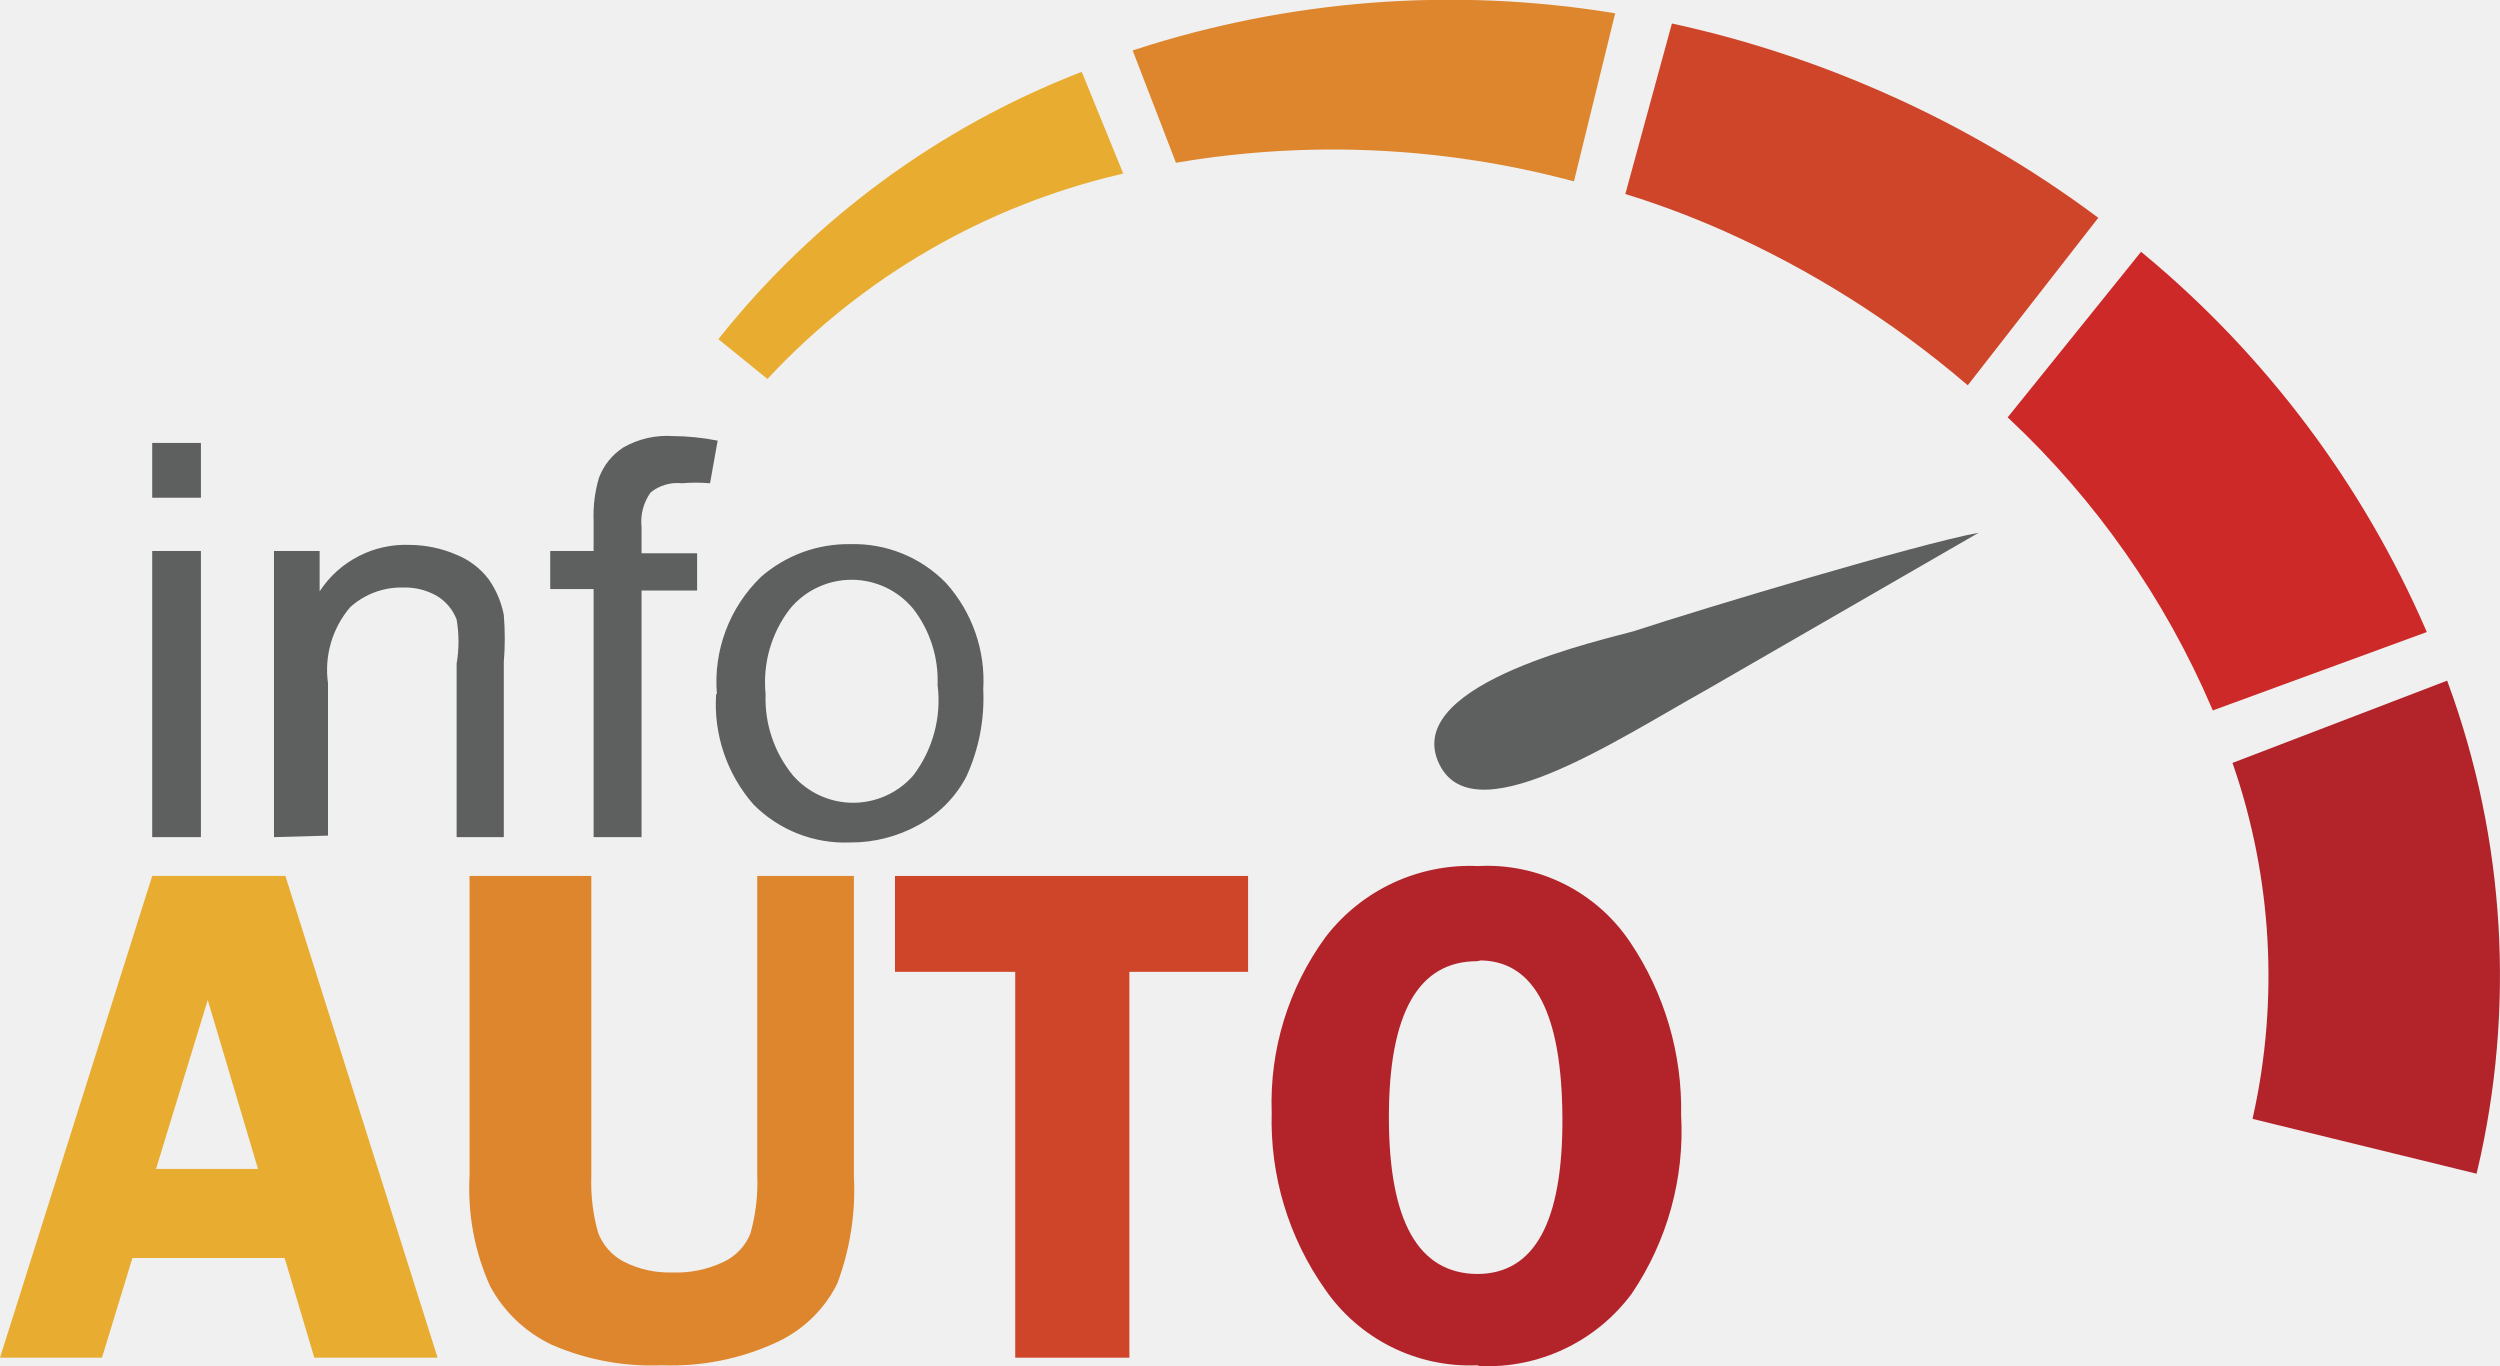
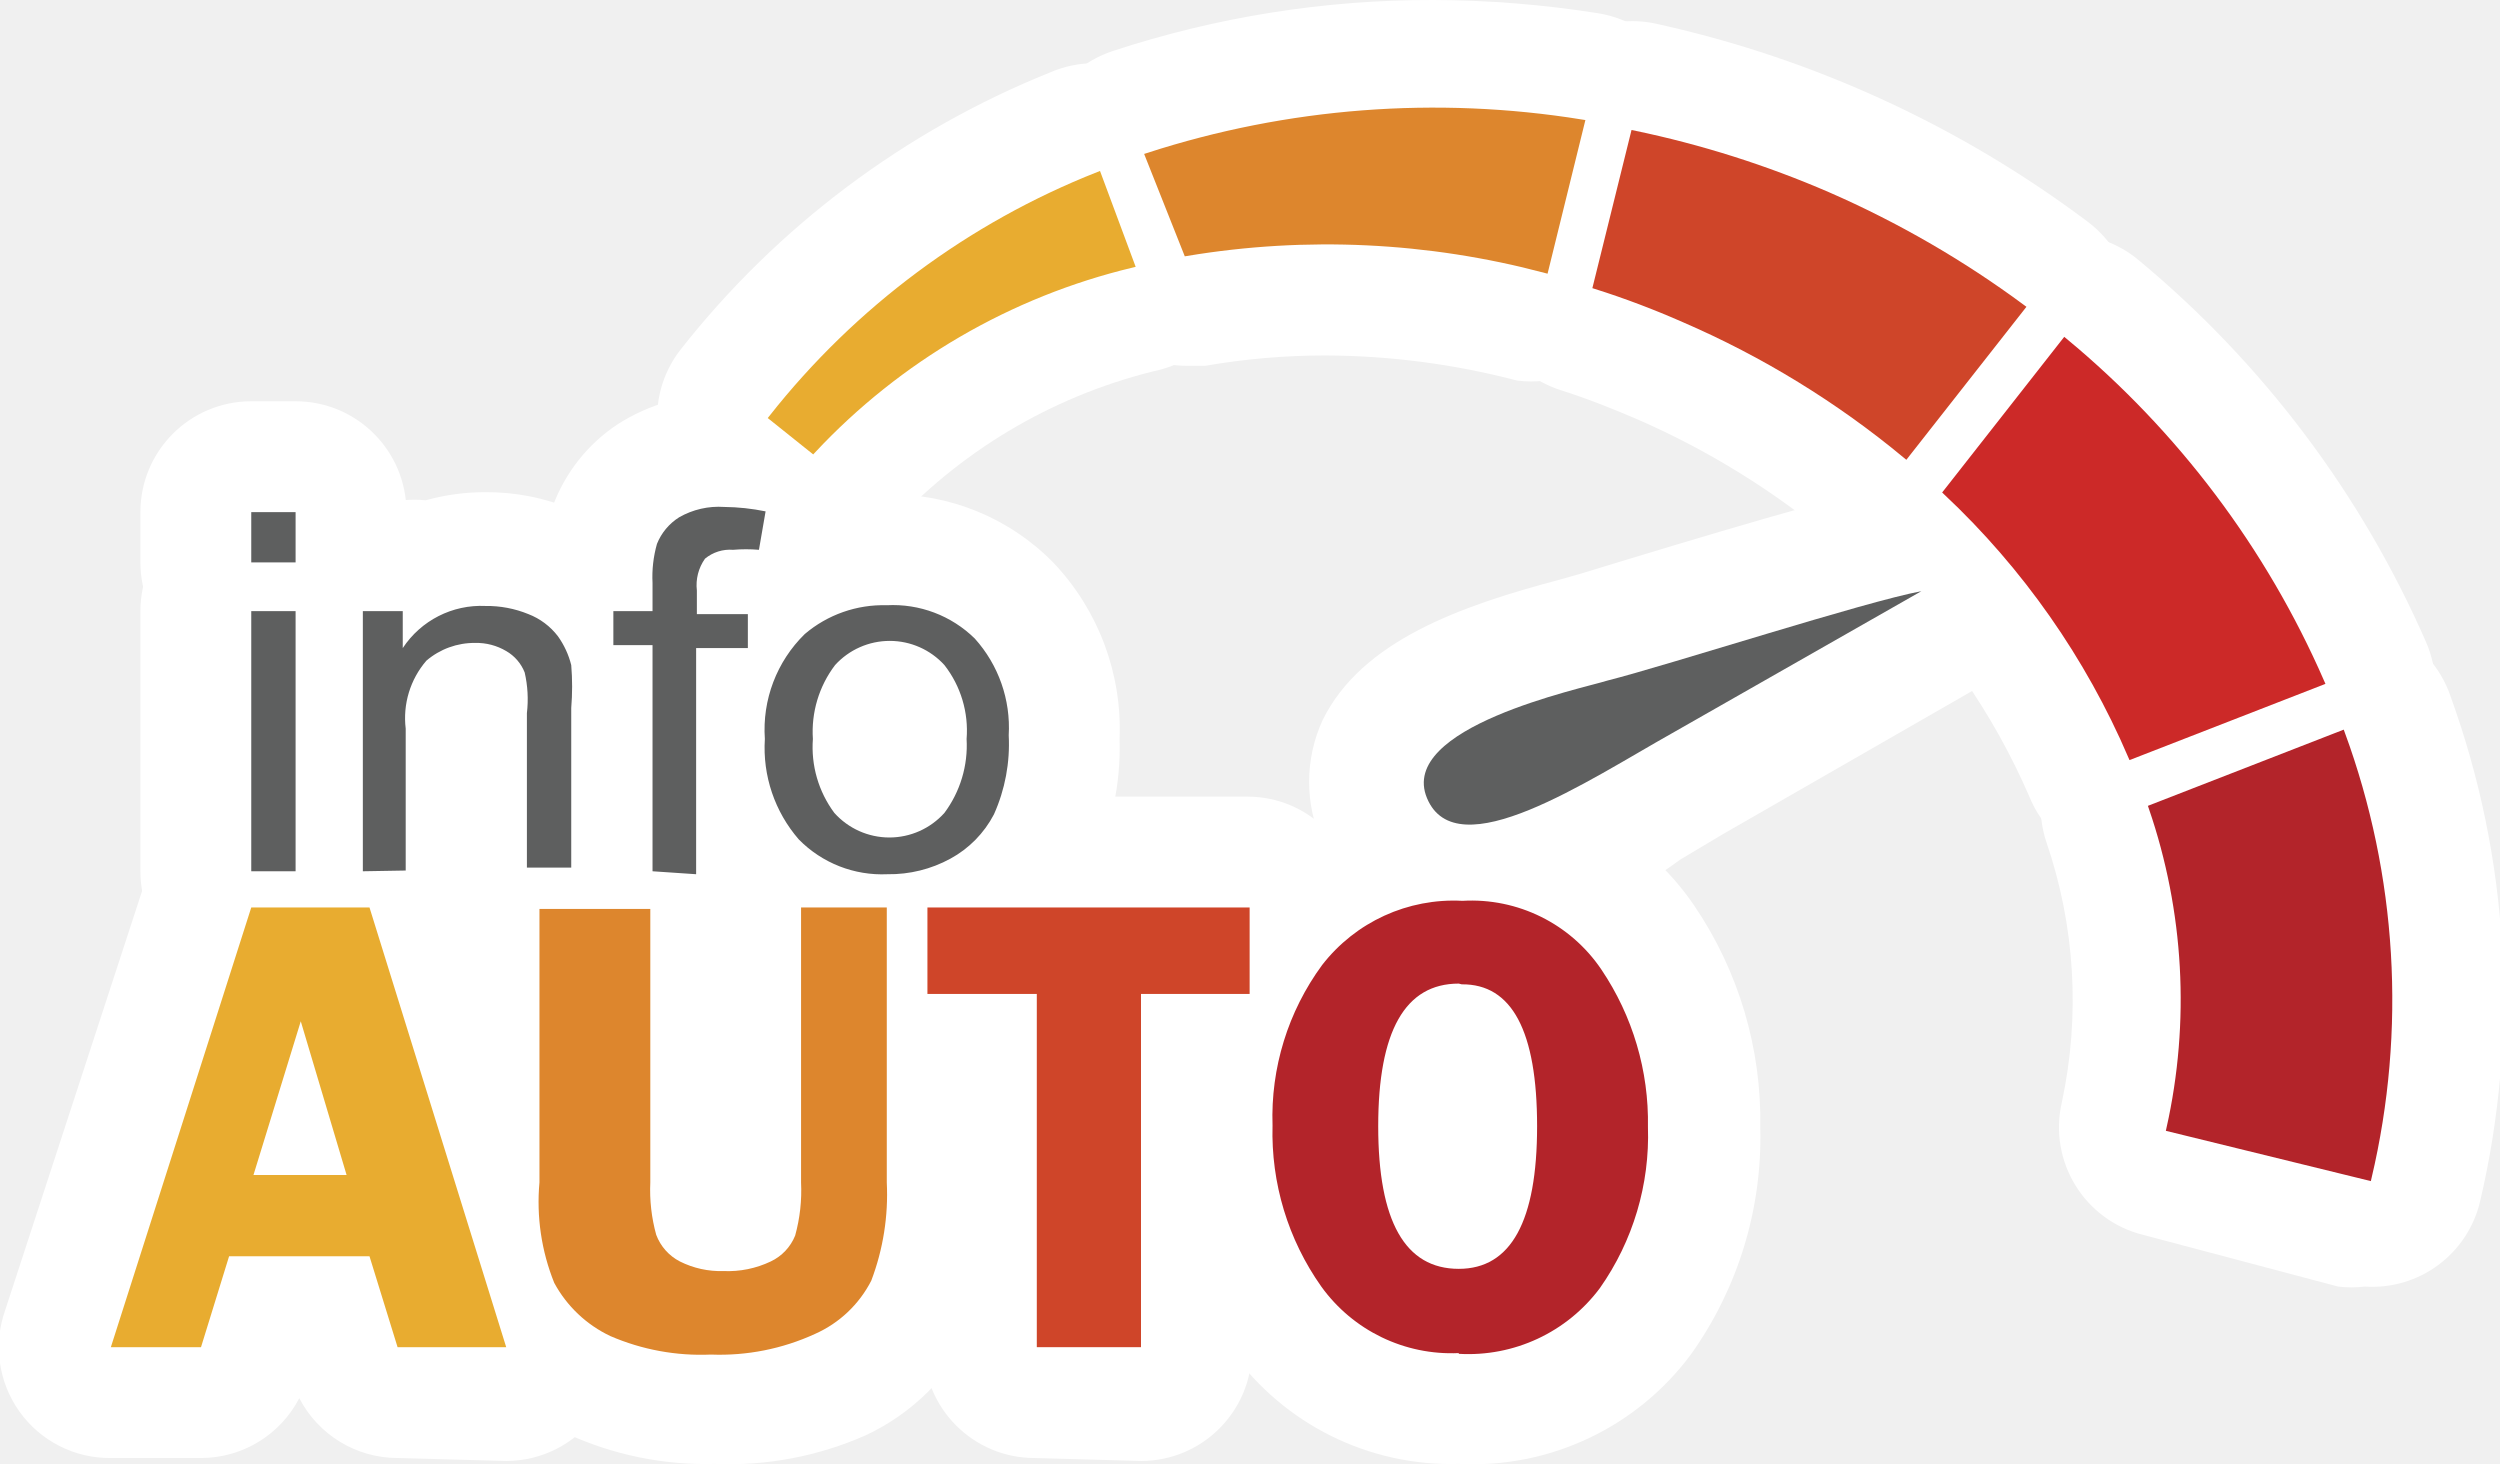
- <svg xmlns="http://www.w3.org/2000/svg" viewBox="0 0 32.85 17.94">
+ <svg xmlns="http://www.w3.org/2000/svg" viewBox="0 0 33.83 19.81">
  <g id="Capa_2" data-name="Capa 2">
    <g id="Capa_1-2" data-name="Capa 1">
-       <path d="M2,6.54V5.82h.64v.72ZM2,11V7.24h.64V11Zm1.6,0V7.24H4.2v.53a1.35,1.35,0,0,1,1.19-.61A1.57,1.57,0,0,1,6,7.29a1,1,0,0,1,.42.32,1.22,1.22,0,0,1,.2.47,3.76,3.76,0,0,1,0,.62V11H6V8.72A1.71,1.71,0,0,0,6,8.14a.62.62,0,0,0-.26-.31.84.84,0,0,0-.44-.11,1,1,0,0,0-.7.26,1.27,1.27,0,0,0-.29,1v2ZM7.8,11V7.74H7.23V7.24H7.8v-.4a1.74,1.74,0,0,1,.07-.56.81.81,0,0,1,.32-.4,1.15,1.15,0,0,1,.65-.15,3.13,3.13,0,0,1,.59.06l-.1.56a2.19,2.19,0,0,0-.37,0,.56.56,0,0,0-.41.12.66.66,0,0,0-.12.46v.34h.73v.49H8.43V11ZM9.41,9.12a2,2,0,0,0,.49,1.45,1.69,1.69,0,0,0,1.27.5,1.83,1.83,0,0,0,.9-.23,1.53,1.53,0,0,0,.63-.64,2.47,2.47,0,0,0,.22-1.14,1.92,1.92,0,0,0-.49-1.4,1.69,1.69,0,0,0-1.26-.51A1.74,1.74,0,0,0,10,7.58a1.92,1.92,0,0,0-.58,1.54Zm.65,0A1.58,1.58,0,0,1,10.38,8,1.05,1.05,0,0,1,12,8a1.54,1.54,0,0,1,.32,1A1.63,1.63,0,0,1,12,10.19a1.05,1.05,0,0,1-1.58,0A1.59,1.59,0,0,1,10.06,9.12Z" style="fill:#5e5f5f;fill-rule:evenodd" />
-       <path d="M3.75,11.51l2,6.33H4.13l-.39-1.31h-2l-.4,1.31H0l2-6.33Zm-1.7,3.85H3.39l-.66-2.22Z" style="fill:#e8ac30;fill-rule:evenodd" />
-       <path d="M11.22,11.51v3.94A3.5,3.5,0,0,1,11,16.87a1.67,1.67,0,0,1-.8.77,3.29,3.29,0,0,1-1.5.3,3.29,3.29,0,0,1-1.45-.27,1.79,1.79,0,0,1-.81-.77,3.12,3.12,0,0,1-.27-1.45V11.51h1.6v3.94a2.42,2.42,0,0,0,.09.75.71.71,0,0,0,.34.38,1.31,1.31,0,0,0,.63.14,1.43,1.43,0,0,0,.68-.14.7.7,0,0,0,.35-.37,2.44,2.44,0,0,0,.09-.77V11.51Z" style="fill:#dd862d;fill-rule:evenodd" />
-       <polygon points="16.4 11.51 16.4 12.77 14.84 12.77 14.84 17.84 13.34 17.84 13.34 12.77 11.76 12.77 11.76 11.51 16.4 11.51" style="fill:#cf4529;fill-rule:evenodd" />
-       <path d="M19.41,17.94a2.31,2.31,0,0,1-2-1,3.84,3.84,0,0,1-.7-2.32,3.69,3.69,0,0,1,.71-2.31,2.39,2.39,0,0,1,2-.93,2.26,2.26,0,0,1,2,1,3.93,3.93,0,0,1,.67,2.27A3.81,3.81,0,0,1,21.44,17a2.36,2.36,0,0,1-2,.95Zm0-5.31q-1.16,0-1.16,2.05t1.16,2.06q1.13,0,1.12-2.05T19.46,12.62Z" style="fill:#b3242a;fill-rule:evenodd" />
-       <path d="M26,7c-.81.15-3.64,1-4.52,1.29-.37.11-3,.67-2.59,1.7s2.32-.25,3.54-.93Z" style="fill:#5e5f5f;fill-rule:evenodd" />
-       <path d="M32.13,9a11.13,11.13,0,0,1,.38,6.37l-2.86-.7a8.57,8.57,0,0,0-.26-4.62Z" style="fill:#b3242a;stroke:#b3242a;stroke-miterlimit:22.926;stroke-width:0.087px;fill-rule:evenodd" />
-       <path d="M28.14,3.37a13.26,13.26,0,0,1,3.69,4.91l-2.73,1a11.37,11.37,0,0,0-2.66-3.8Z" style="fill:#cc2928;stroke:#cc2928;stroke-miterlimit:22.926;stroke-width:0.087px;fill-rule:evenodd" />
-       <path d="M14.7,2.25a9.24,9.24,0,0,0-4.62,2.67l-.58-.47A11.25,11.25,0,0,1,14.19,1Z" style="fill:#e8ac30;stroke:#e8ac30;stroke-miterlimit:22.926;stroke-width:0.087px;fill-rule:evenodd" />
-       <path d="M20.65,2.33a12.27,12.27,0,0,0-5.17-.24L14.94.69A13.33,13.33,0,0,1,21.17.21Z" style="fill:#dd862d;stroke:#dd862d;stroke-miterlimit:22.926;stroke-width:0.087px;fill-rule:evenodd" />
-       <path d="M24.72,1.25a14.4,14.4,0,0,1,2.79,1.62L25.85,5a13.22,13.22,0,0,0-3.17-2q-.63-.28-1.27-.48L22,.36A14.43,14.43,0,0,1,24.72,1.25Z" style="fill:#cf4529;stroke:#cf4529;stroke-miterlimit:22.926;stroke-width:0.087px;fill-rule:evenodd" />
+       <rect x="1.9" y="6.77" width="3.6" height="6.52" rx="1.5" ry="1.5" style="fill:#fff" />
+       <rect x="3.4" y="8.27" width="0.6" height="3.52" style="fill:#fff" />
+       <path d="M7.17,13.29A1.49,1.49,0,0,1,6.34,13a1.49,1.49,0,0,1-.83.25h-.6a1.5,1.5,0,0,1-1.5-1.5V8.27a1.5,1.5,0,0,1,1.5-1.5h.54a1.49,1.49,0,0,1,.31,0,3,3,0,0,1,.81-.11,3,3,0,0,1,1.17.23,2.4,2.4,0,0,1,1,.81,2.64,2.64,0,0,1,.43,1,4.67,4.67,0,0,1,.06.89v2.16a1.5,1.5,0,0,1-1.5,1.5Z" style="fill:#fff;fill-rule:evenodd" />
+       <path d="M7.77,11.79V9.63a3.53,3.53,0,0,0,0-.58,1.15,1.15,0,0,0-.19-.44.92.92,0,0,0-.4-.3,1.48,1.48,0,0,0-.58-.11,1.27,1.27,0,0,0-1.12.57v-.5H4.91v3.52h.6V9.87a1.19,1.19,0,0,1,.28-.92,1,1,0,0,1,.66-.24.79.79,0,0,1,.42.11.58.58,0,0,1,.25.29,1.61,1.61,0,0,1,.07.55v2.14Z" style="fill:#fff;fill-rule:evenodd" />
+       <rect x="1.9" y="5.43" width="3.6" height="3.68" rx="1.5" ry="1.5" style="fill:#fff" />
+       <rect x="3.4" y="6.93" width="0.6" height="0.68" style="fill:#fff" />
+       <path d="M12,13.36a3.08,3.08,0,0,1-2.28-.93A3.33,3.33,0,0,1,8.85,10,3.25,3.25,0,0,1,9.91,7.45,3.15,3.15,0,0,1,12,6.69a3.08,3.08,0,0,1,2.26.93A3.27,3.27,0,0,1,15.15,10a3.72,3.72,0,0,1-.38,1.76A2.92,2.92,0,0,1,13.57,13,3.21,3.21,0,0,1,12,13.36Z" style="fill:#fff;fill-rule:evenodd" />
+       <path d="M10.89,8.58A1.81,1.81,0,0,0,10.35,10a1.89,1.89,0,0,0,.46,1.36,1.58,1.58,0,0,0,1.2.47,1.72,1.72,0,0,0,.85-.21,1.44,1.44,0,0,0,.59-.6,2.32,2.32,0,0,0,.2-1.07,1.8,1.8,0,0,0-.46-1.31A1.58,1.58,0,0,0,12,8.19,1.64,1.64,0,0,0,10.89,8.58ZM13,10a1.53,1.53,0,0,1-.3,1,1,1,0,0,1-1.49,0,1.49,1.49,0,0,1-.3-1,1.49,1.49,0,0,1,.3-1,1,1,0,0,1,1.48,0A1.45,1.45,0,0,1,13,10Z" style="fill:#fff;fill-rule:evenodd" />
+       <path d="M8.83,13.29a1.5,1.5,0,0,1-1.5-1.5V9.87A1.5,1.5,0,0,1,6.8,8.73V8.27a1.5,1.5,0,0,1,.62-1.22c0-.07,0-.14.06-.2a2.27,2.27,0,0,1,.88-1.11,2.54,2.54,0,0,1,1.44-.4,4.38,4.38,0,0,1,.84.09,1.5,1.5,0,0,1,1.19,1.72l-.09.52a1.49,1.49,0,0,1-.15.44s0,.09,0,.14v.46A1.5,1.5,0,0,1,10.92,10v1.81a1.5,1.5,0,0,1-1.5,1.5Z" style="fill:#fff;fill-rule:evenodd" />
+       <path d="M8.83,11.79h.6V8.73h.68V8.27H9.42V7.94a.62.62,0,0,1,.11-.43.53.53,0,0,1,.38-.12,2.06,2.06,0,0,1,.35,0l.09-.52a2.94,2.94,0,0,0-.56-.06A1.08,1.08,0,0,0,9.19,7a.76.76,0,0,0-.3.38,1.64,1.64,0,0,0-.06.53v.37H8.3v.46h.53Z" style="fill:#fff;fill-rule:evenodd" />
+       <path d="M5.38,19.73a1.5,1.5,0,0,1-1.33-.81,1.5,1.5,0,0,1-1.33.81H1.5a1.5,1.5,0,0,1-1.43-2L2,11.82a1.5,1.5,0,0,1,1.43-1H5a1.5,1.5,0,0,1,1.43,1.05l1.85,5.95a1.5,1.5,0,0,1-1.43,1.95Z" style="fill:#fff;fill-rule:evenodd" />
+       <path d="M3.4,12.28,1.5,18.23H2.72L3.1,17H5l.37,1.23h1.5L5,12.28Zm0,3.62.63-2.08.62,2.08Z" style="fill:#fff;fill-rule:evenodd" />
+       <path d="M9.67,19.81a4.5,4.5,0,0,1-2-.41,3.16,3.16,0,0,1-1.41-1.35A4.31,4.31,0,0,1,5.8,16v-3.7a1.5,1.5,0,0,1,1.5-1.5H8.8a1.5,1.5,0,0,1,1,.4,1.49,1.49,0,0,1,1-.4H12a1.5,1.5,0,0,1,1.5,1.5V16a4.58,4.58,0,0,1-.35,2,3,3,0,0,1-1.43,1.42A4.58,4.58,0,0,1,9.67,19.81Z" style="fill:#fff;fill-rule:evenodd" />
+       <path d="M10.84,16a2.29,2.29,0,0,1-.08.72.66.66,0,0,1-.33.35,1.35,1.35,0,0,1-.64.13A1.23,1.23,0,0,1,9.21,17a.67.67,0,0,1-.32-.36A2.27,2.27,0,0,1,8.8,16V12.28H7.3V16a2.93,2.93,0,0,0,.25,1.36,1.68,1.68,0,0,0,.76.72,3.09,3.09,0,0,0,1.36.25A3.09,3.09,0,0,0,11.08,18a1.57,1.57,0,0,0,.76-.72A3.29,3.29,0,0,0,12,16v-3.7H10.84Z" style="fill:#fff;fill-rule:evenodd" />
+       <path d="M14,19.73a1.5,1.5,0,0,1-1.5-1.5V15a1.5,1.5,0,0,1-1.48-1.5V12.28a1.5,1.5,0,0,1,1.5-1.5h4.36a1.5,1.5,0,0,1,1.5,1.5v1.18A1.5,1.5,0,0,1,16.94,15v3.27a1.5,1.5,0,0,1-1.5,1.5Z" style="fill:#fff;fill-rule:evenodd" />
+       <polygon points="12.55 13.45 14.03 13.45 14.03 18.23 15.44 18.23 15.44 13.45 16.91 13.45 16.91 12.28 12.55 12.28 12.55 13.45" style="fill:#fff;fill-rule:evenodd" />
+       <path d="M19.74,19.81a3.65,3.65,0,0,1-3.07-1.52,5.08,5.08,0,0,1-.95-3.07,5,5,0,0,1,1-3.08,3.73,3.73,0,0,1,3.09-1.46,3.6,3.6,0,0,1,3.12,1.58,5.18,5.18,0,0,1,.89,3,5.06,5.06,0,0,1-.94,3.07A3.68,3.68,0,0,1,19.74,19.81Z" style="fill:#fff;fill-rule:evenodd" />
+       <path d="M19.79,12.19a2.25,2.25,0,0,0-1.9.87,3.47,3.47,0,0,0-.67,2.17,3.6,3.6,0,0,0,.66,2.18,2.17,2.17,0,0,0,1.86.9,2.22,2.22,0,0,0,1.91-.89,3.58,3.58,0,0,0,.65-2.18,3.69,3.69,0,0,0-.63-2.13A2.12,2.12,0,0,0,19.79,12.19Zm0,5q-1.09,0-1.09-1.93t1.09-1.93q1.06,0,1.06,1.93T19.78,17.18Z" style="fill:#fff;fill-rule:evenodd" />
+       <path d="M19.9,12.74a2.11,2.11,0,0,1-2-1.32,2,2,0,0,1,0-1.68c.53-1.07,1.86-1.54,3.22-1.9l.28-.08c1.7-.52,3.54-1.07,4.24-1.2l.28,0a1.5,1.5,0,0,1,.75,2.8l-3.36,1.93-.57.34a6,6,0,0,1-2.88,1.14Z" style="fill:#fff;fill-rule:evenodd" />
+       <path d="M19.29,10.84c.45,1.06,2.18-.24,3.32-.88L26,8c-.76.14-3.42,1-4.25,1.21C21.38,9.35,18.88,9.88,19.29,10.84Z" style="fill:#fff;fill-rule:evenodd" />
+       <path d="M32,17.41a1.51,1.51,0,0,1-.36,0L29,16.71a1.5,1.5,0,0,1-1.1-1.79,6.59,6.59,0,0,0-.21-3.53,1.5,1.5,0,0,1,.89-1.87l2.58-1a1.5,1.5,0,0,1,2,.9,12,12,0,0,1,.4,6.84A1.5,1.5,0,0,1,32,17.41Z" style="fill:#fff;fill-rule:evenodd" />
+       <path d="M31.69,9.93l-2.58,1a8,8,0,0,1,.24,4.34l2.69.66A10.46,10.46,0,0,0,31.69,9.93Z" style="fill:#fff;fill-rule:evenodd" />
+       <path d="M28.85,11.72a1.5,1.5,0,0,1-1.38-.92,9.22,9.22,0,0,0-2.15-3.07,1.5,1.5,0,0,1-.14-2l1.6-2a1.5,1.5,0,0,1,1-.56h.16a1.5,1.5,0,0,1,1,.35,14,14,0,0,1,3.89,5.17,1.5,1.5,0,0,1-.84,2l-2.57,1A1.5,1.5,0,0,1,28.85,11.72Z" style="fill:#fff;fill-rule:evenodd" />
+       <path d="M27.94,4.62l-1.6,2a10.68,10.68,0,0,1,2.5,3.57l2.57-1A12.46,12.46,0,0,0,27.94,4.62Z" style="fill:#fff;fill-rule:evenodd" />
+       <path d="M11,7.59A1.5,1.5,0,0,1,10,7.26l-.55-.44a1.5,1.5,0,0,1-.24-2.09,12.11,12.11,0,0,1,5-3.75,1.5,1.5,0,0,1,2,.84L16.71,3a1.5,1.5,0,0,1-1,2,7.18,7.18,0,0,0-3.6,2.07A1.5,1.5,0,0,1,11,7.59Z" style="fill:#fff;fill-rule:evenodd" />
+       <path d="M15.31,3.58l-.48-1.21a10.57,10.57,0,0,0-4.41,3.28l.55.44A8.68,8.68,0,0,1,15.31,3.58Z" style="fill:#fff;fill-rule:evenodd" />
+       <path d="M20.91,5.15a1.5,1.5,0,0,1-.38,0,10.38,10.38,0,0,0-2.6-.34,9.48,9.48,0,0,0-1.62.14l-.26,0A1.5,1.5,0,0,1,14.66,4l-.52-1.31a1.5,1.5,0,0,1,.92-2A13.77,13.77,0,0,1,19.39,0a14.53,14.53,0,0,1,2.24.18A1.5,1.5,0,0,1,22.85,2l-.49,2a1.5,1.5,0,0,1-1.46,1.14Z" style="fill:#fff;fill-rule:evenodd" />
+       <path d="M20.91,3.65l.49-2a12.53,12.53,0,0,0-5.86.45l.52,1.31A11.53,11.53,0,0,1,20.91,3.65Z" style="fill:#fff;fill-rule:evenodd" />
+       <path d="M25.79,7.65a1.5,1.5,0,0,1-1-.35,10.94,10.94,0,0,0-2.62-1.62c-.35-.15-.7-.29-1.05-.4a1.5,1.5,0,0,1-1-1.78l.51-2.06A1.5,1.5,0,0,1,22.45.33,15.13,15.13,0,0,1,28.25,3a1.5,1.5,0,0,1,.28,2.13L27,7.08a1.5,1.5,0,0,1-1,.56Z" style="fill:#fff;fill-rule:evenodd" />
+       <path d="M25.79,6.15l1.57-2a13.63,13.63,0,0,0-5.23-2.37l-.51,2.06q.6.19,1.19.45A12.42,12.42,0,0,1,25.79,6.15Z" style="fill:#fff;fill-rule:evenodd" />
+       <path d="M3.4,7.61V6.93H4v.68Zm0,4.18V8.27H4v3.52Zm1.51,0V8.27h.54v.5a1.27,1.27,0,0,1,1.12-.57,1.48,1.48,0,0,1,.58.11.92.92,0,0,1,.4.3A1.15,1.15,0,0,1,7.73,9a3.54,3.54,0,0,1,0,.58v2.16h-.6V9.65A1.61,1.61,0,0,0,7.1,9.1a.58.58,0,0,0-.25-.29.79.79,0,0,0-.42-.11,1,1,0,0,0-.66.24,1.19,1.19,0,0,0-.28.92v1.92Zm3.92,0V8.73H8.3V8.27h.53V7.89a1.64,1.64,0,0,1,.06-.53A.76.76,0,0,1,9.19,7a1.08,1.08,0,0,1,.61-.14,2.94,2.94,0,0,1,.56.06l-.09.52a2.06,2.06,0,0,0-.35,0,.53.53,0,0,0-.38.12.62.62,0,0,0-.11.43v.32h.69v.46H9.42v3.06ZM10.35,10a1.89,1.89,0,0,0,.46,1.36,1.58,1.58,0,0,0,1.2.47,1.72,1.72,0,0,0,.85-.21,1.44,1.44,0,0,0,.59-.6,2.32,2.32,0,0,0,.2-1.07,1.8,1.8,0,0,0-.46-1.31A1.58,1.58,0,0,0,12,8.19a1.64,1.64,0,0,0-1.11.39A1.81,1.81,0,0,0,10.35,10ZM11,10a1.49,1.49,0,0,1,.3-1,1,1,0,0,1,1.48,0,1.44,1.44,0,0,1,.3,1,1.53,1.53,0,0,1-.3,1,1,1,0,0,1-1.49,0A1.49,1.49,0,0,1,11,10Z" style="fill:#5e5f5f;fill-rule:evenodd" />
+       <path d="M5,12.28l1.85,5.95H5.38L5,17H3.1l-.38,1.23H1.5l1.9-5.95ZM3.43,15.9H4.69l-.62-2.08Z" style="fill:#e8ac30;fill-rule:evenodd" />
+       <path d="M12,12.28V16a3.29,3.29,0,0,1-.21,1.33,1.57,1.57,0,0,1-.76.72,3.09,3.09,0,0,1-1.41.28,3.09,3.09,0,0,1-1.36-.25,1.68,1.68,0,0,1-.76-.72A2.93,2.93,0,0,1,7.3,16v-3.7H8.8V16a2.27,2.27,0,0,0,.08.71.67.67,0,0,0,.32.36,1.23,1.23,0,0,0,.59.13,1.35,1.35,0,0,0,.64-.13.66.66,0,0,0,.33-.35,2.29,2.29,0,0,0,.08-.72V12.28Z" style="fill:#dd862d;fill-rule:evenodd" />
+       <polygon points="16.91 12.28 16.91 13.45 15.44 13.45 15.44 18.23 14.03 18.23 14.03 13.45 12.55 13.45 12.55 12.28 16.91 12.28" style="fill:#cf4529;fill-rule:evenodd" />
+       <path d="M19.74,18.31a2.17,2.17,0,0,1-1.86-.9,3.6,3.6,0,0,1-.66-2.18,3.47,3.47,0,0,1,.67-2.17,2.25,2.25,0,0,1,1.9-.87,2.12,2.12,0,0,1,1.88.93,3.69,3.69,0,0,1,.63,2.13,3.58,3.58,0,0,1-.65,2.18,2.22,2.22,0,0,1-1.91.89Zm0-5q-1.09,0-1.09,1.93t1.09,1.93q1.06,0,1.06-1.93T19.78,13.32Z" style="fill:#b3242a;fill-rule:evenodd" />
+       <path d="M26,8c-.76.14-3.42,1-4.25,1.21-.35.11-2.84.63-2.44,1.59s2.18-.24,3.32-.88Z" style="fill:#5e5f5f;fill-rule:evenodd" />
+       <path d="M31.69,9.93a10.46,10.46,0,0,1,.36,6l-2.69-.66a8,8,0,0,0-.24-4.34Z" style="fill:#b3242a;stroke:#b3242a;stroke-miterlimit:22.926;stroke-width:0.087px;fill-rule:evenodd" />
+       <path d="M27.94,4.62a12.46,12.46,0,0,1,3.47,4.61l-2.57,1a10.68,10.68,0,0,0-2.5-3.57Z" style="fill:#cc2928;stroke:#cc2928;stroke-miterlimit:22.926;stroke-width:0.087px;fill-rule:evenodd" />
+       <path d="M15.31,3.58A8.68,8.68,0,0,0,11,6.09l-.55-.44a10.57,10.57,0,0,1,4.41-3.28Z" style="fill:#e8ac30;stroke:#e8ac30;stroke-miterlimit:22.926;stroke-width:0.087px;fill-rule:evenodd" />
+       <path d="M20.91,3.65a11.53,11.53,0,0,0-4.85-.23l-.52-1.31a12.53,12.53,0,0,1,5.86-.45Z" style="fill:#dd862d;stroke:#dd862d;stroke-miterlimit:22.926;stroke-width:0.087px;fill-rule:evenodd" />
+       <path d="M24.73,2.64a13.53,13.53,0,0,1,2.63,1.52l-1.57,2a12.42,12.42,0,0,0-3-1.84q-.59-.26-1.19-.45l.51-2.06A13.56,13.56,0,0,1,24.73,2.64Z" style="fill:#cf4529;stroke:#cf4529;stroke-miterlimit:22.926;stroke-width:0.087px;fill-rule:evenodd" />
    </g>
  </g>
</svg>
